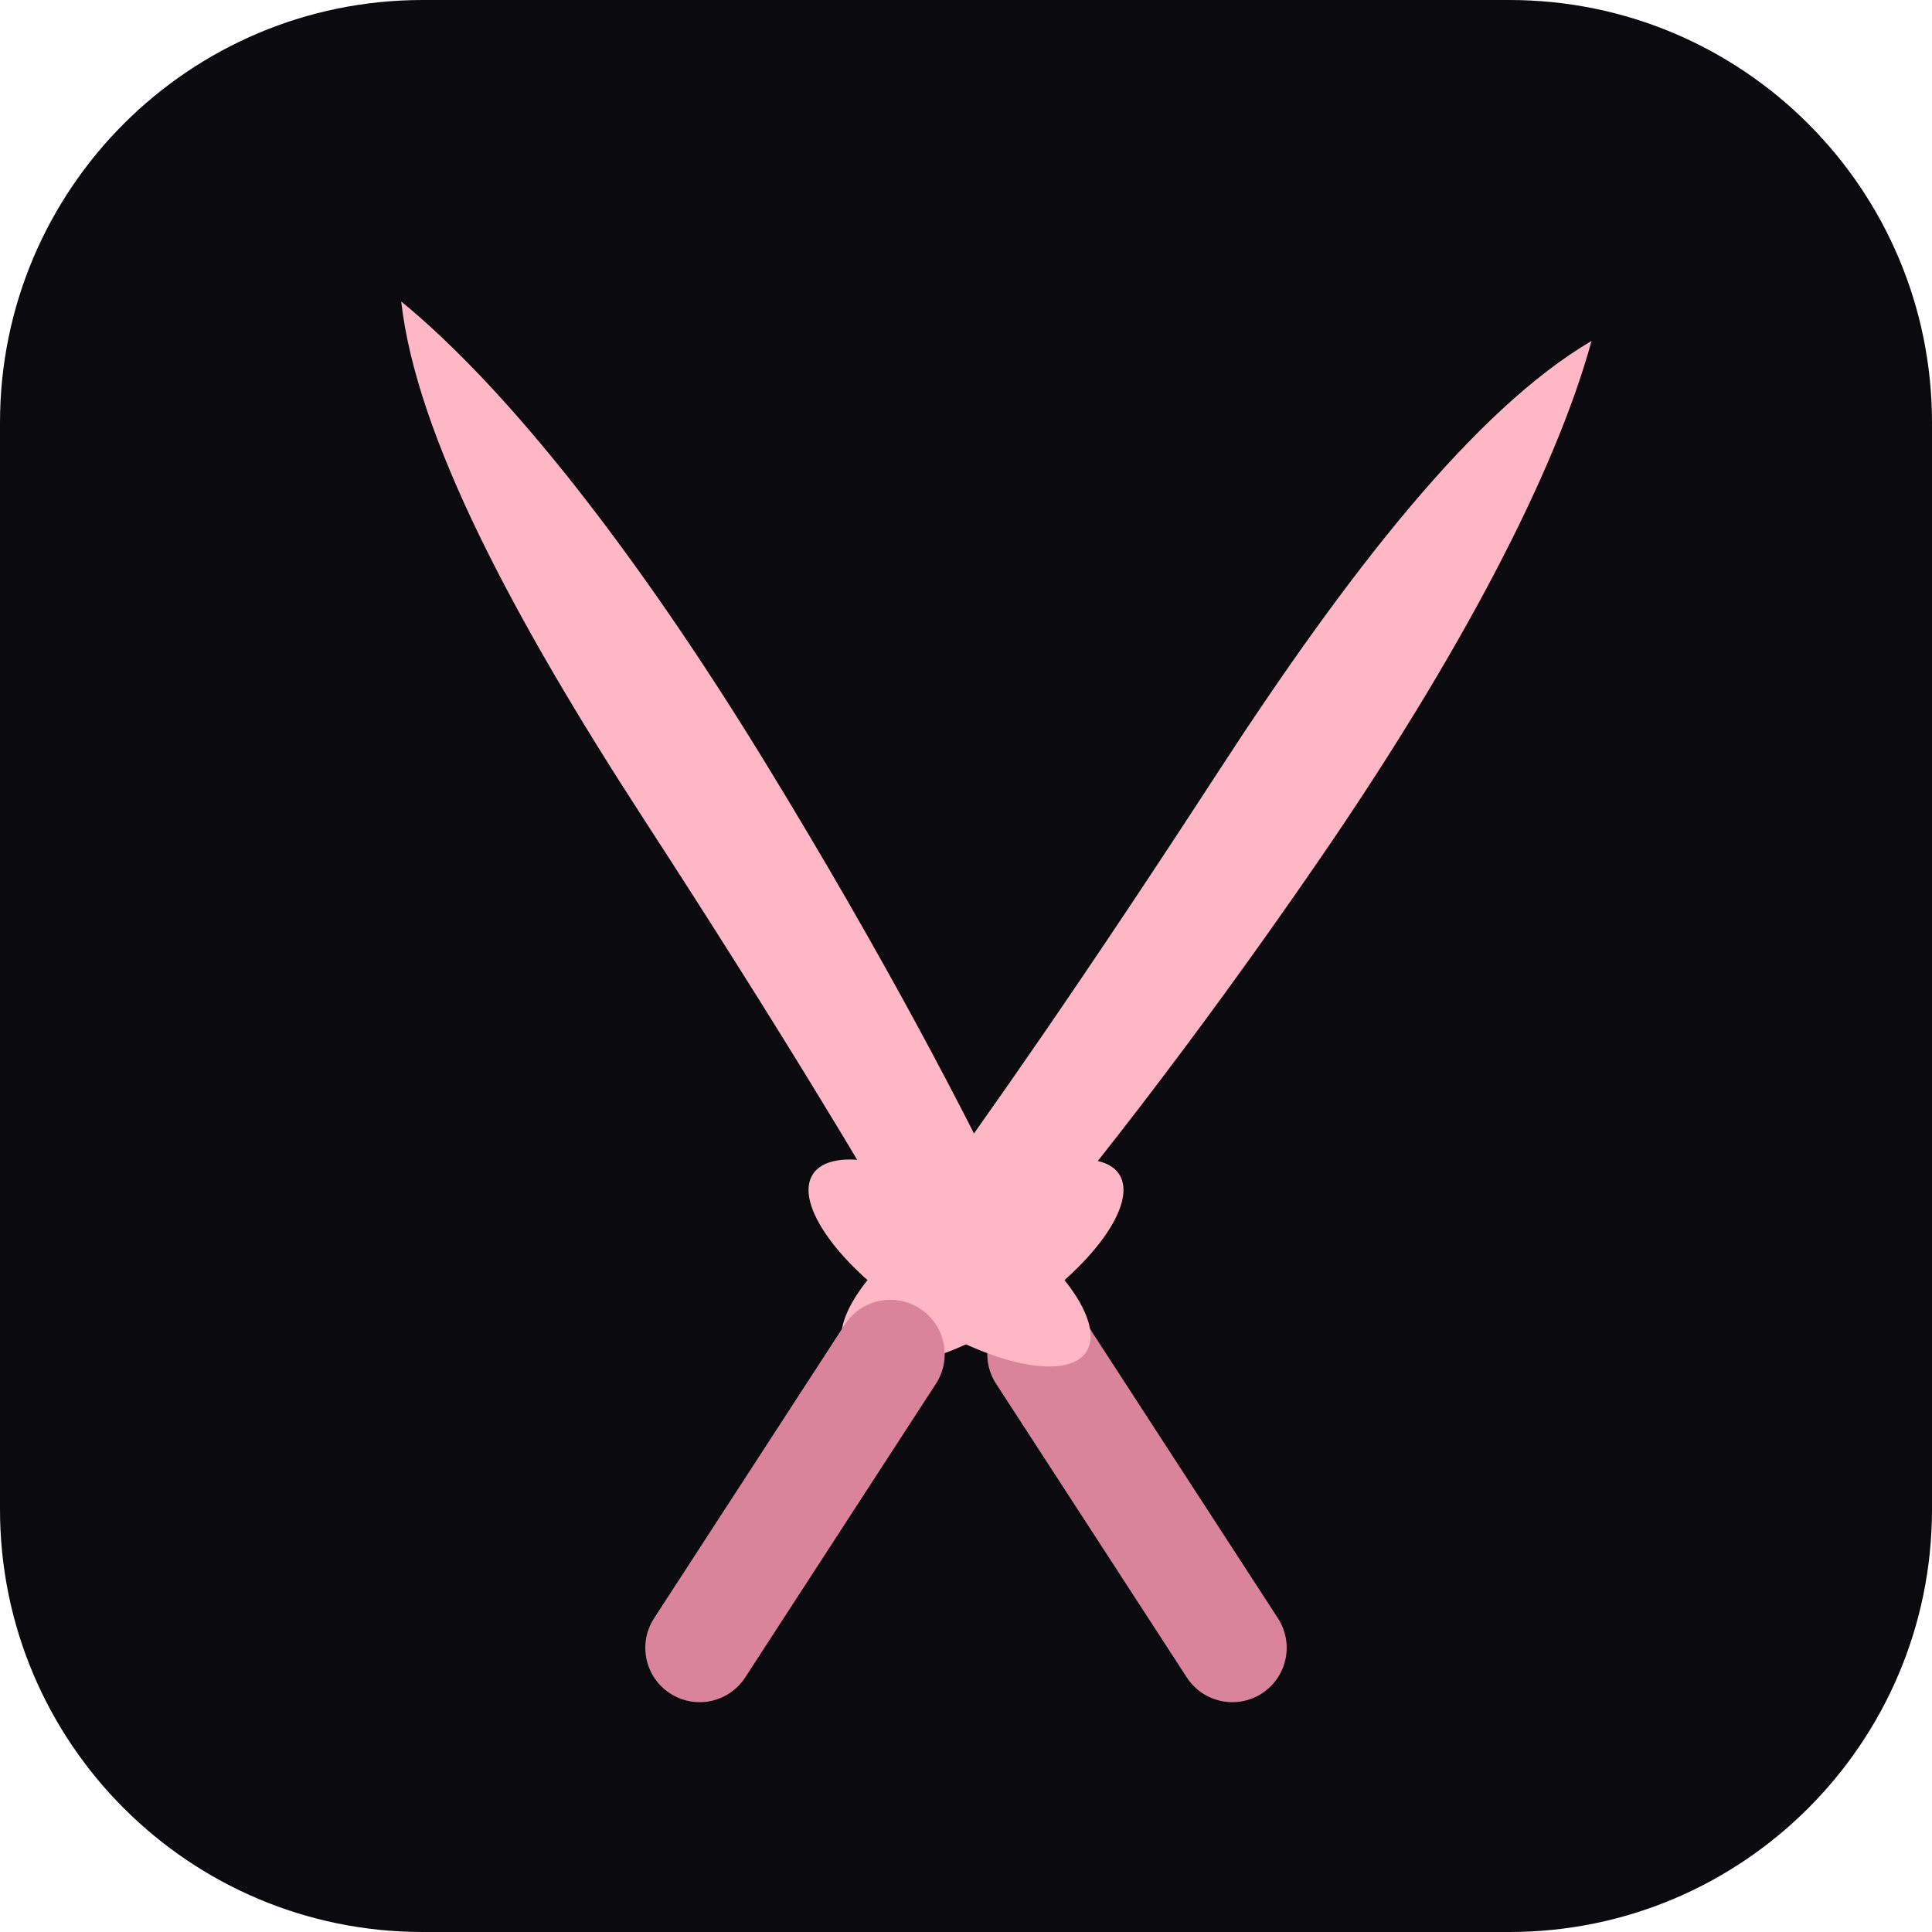
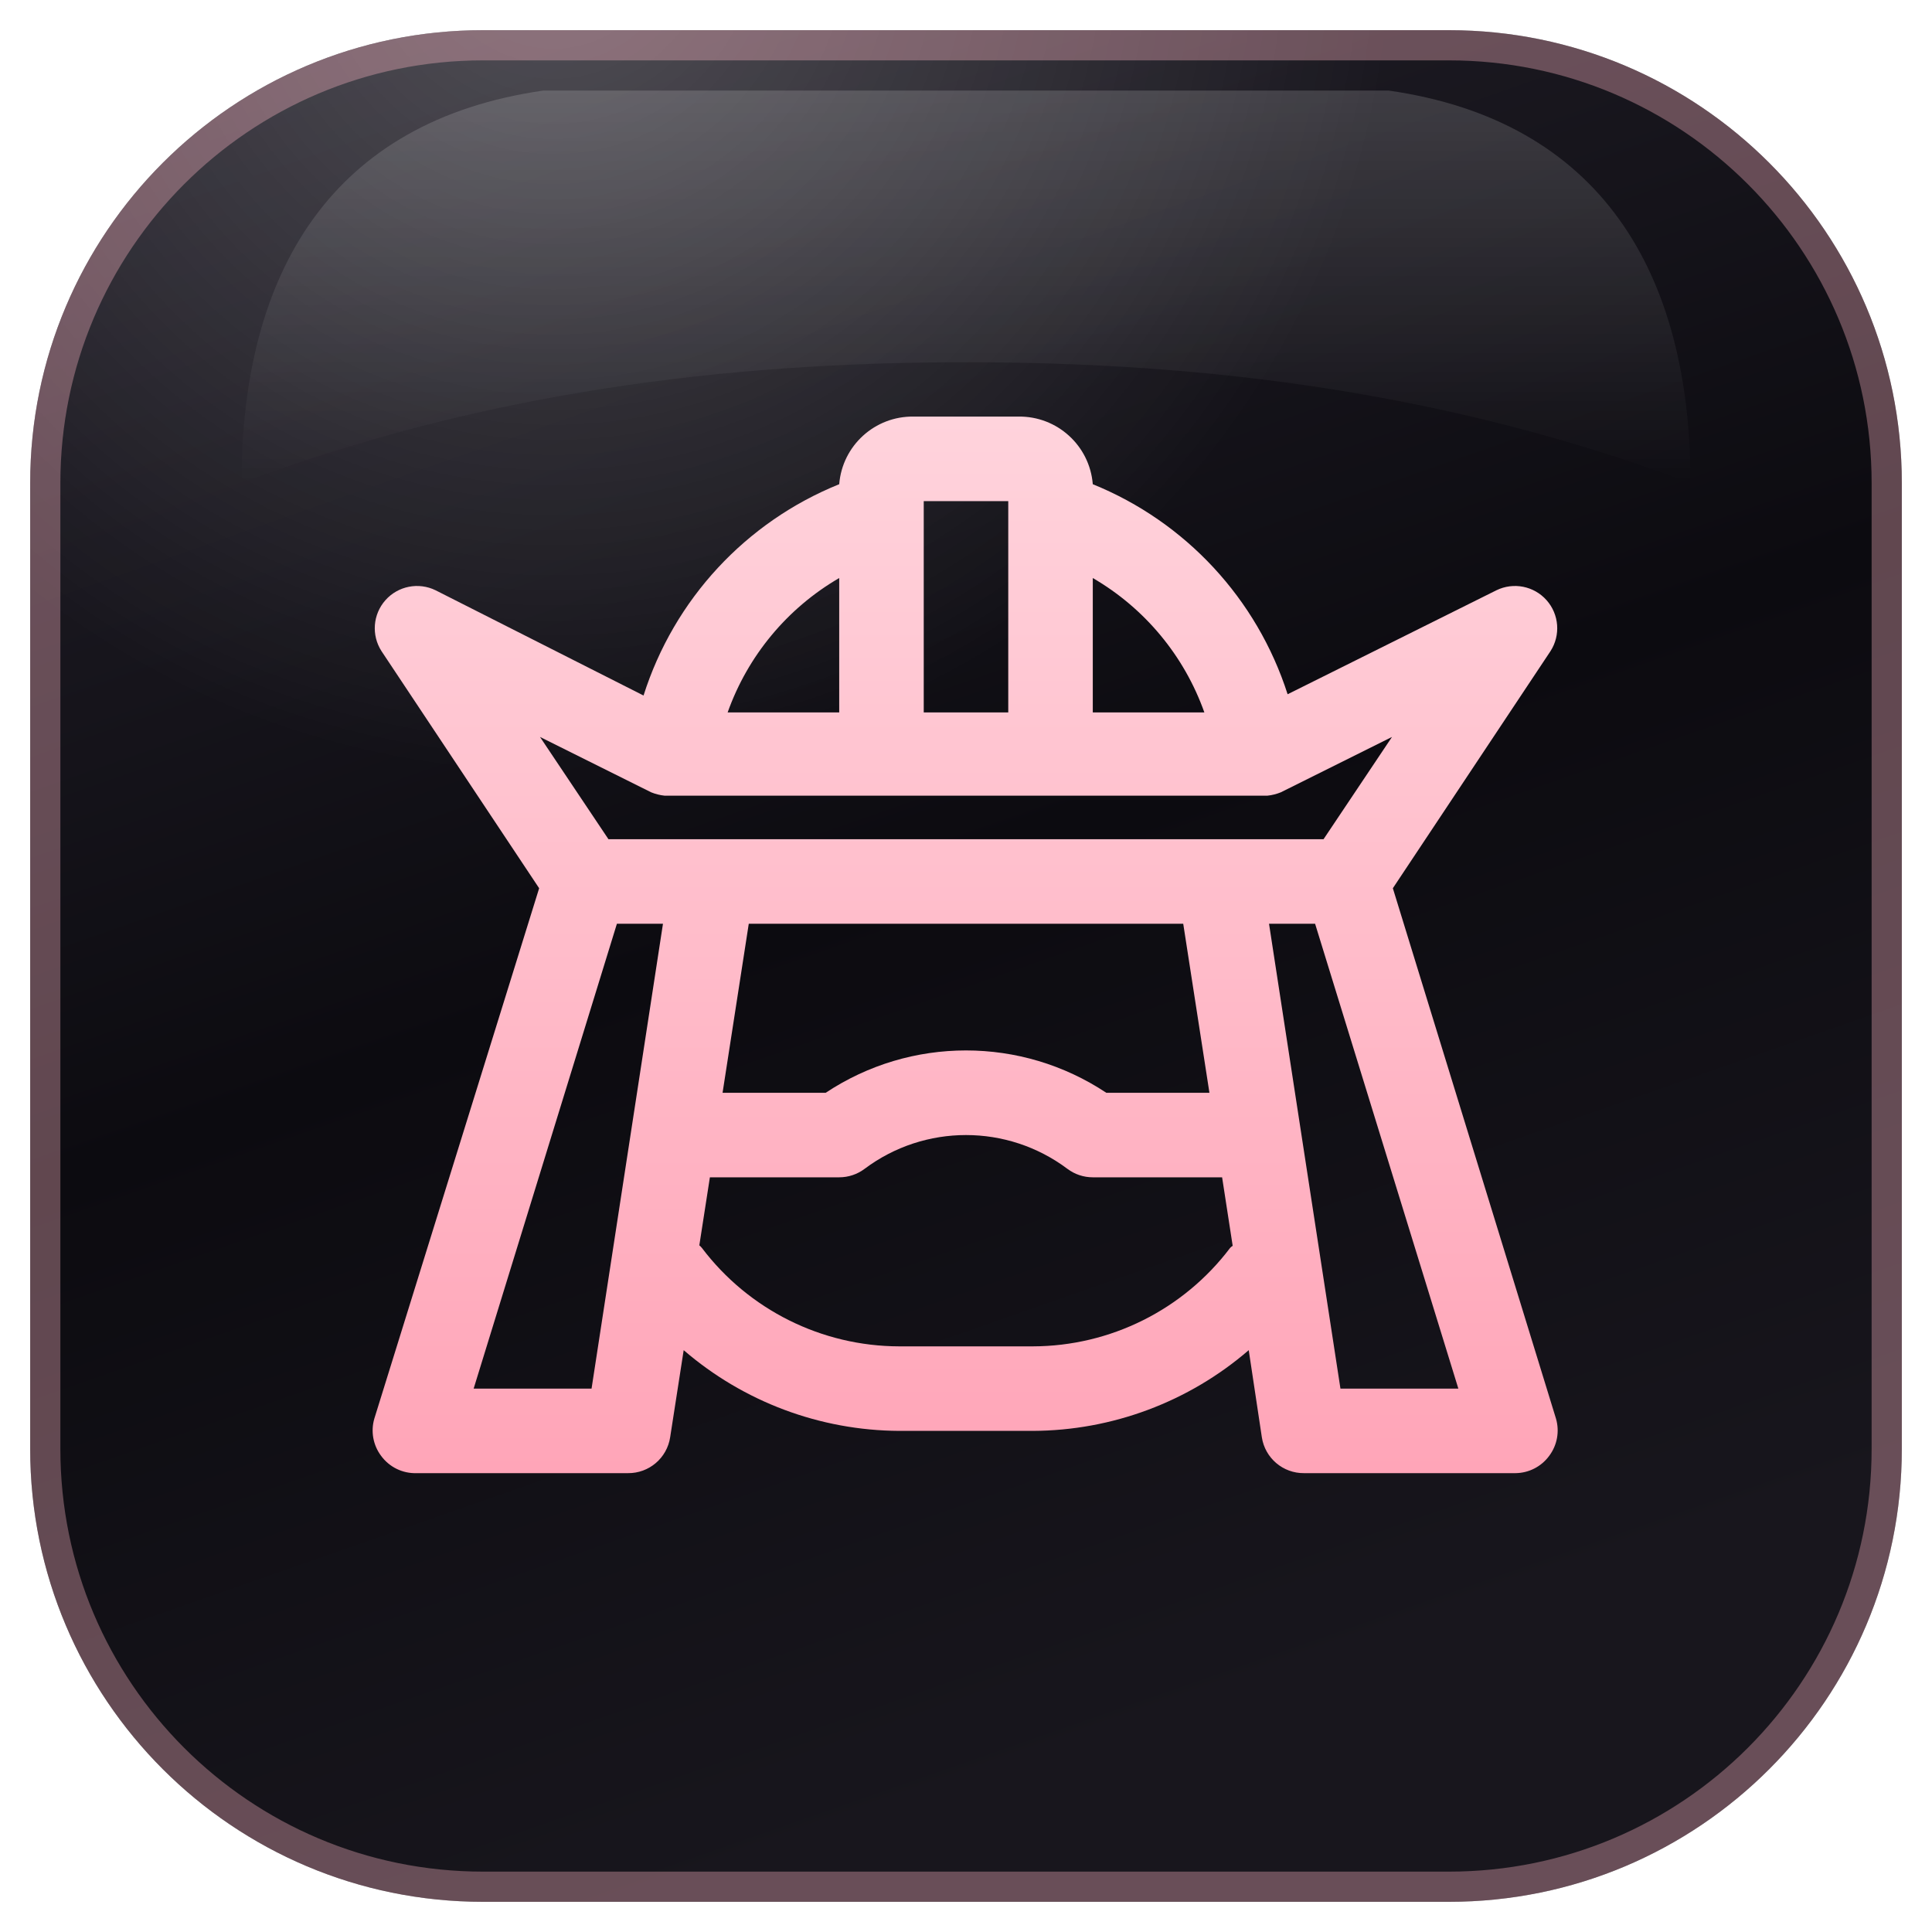
- <svg xmlns="http://www.w3.org/2000/svg" viewBox="0 0 32 32">
-   <rect width="32" height="32" rx="7" fill="#0b0b0f" />
-   <g transform="rotate(-33 16 20.5)">
-     <path d="M16.6 2.4c.7 2.2 1 5.6.9 9.6-.1 3.9-.4 6.9-.6 8.4h-1.8c.1-1.7.2-4.6.2-8.6 0-4 .3-7.4 1.3-9.4z" fill="#ffb7c5" />
-     <ellipse cx="16" cy="21" rx="2.7" ry="1.05" fill="#ffb7c5" />
-     <rect x="15.1" y="21.9" width="1.8" height="7.6" rx=".9" fill="#d9849b" />
-   </g>
-   <g transform="rotate(33 16 20.5)">
-     <path d="M16.6 2.4c.7 2.2 1 5.6.9 9.6-.1 3.9-.4 6.9-.6 8.4h-1.8c.1-1.7.2-4.6.2-8.6 0-4 .3-7.4 1.3-9.4z" fill="#ffb7c5" />
-     <ellipse cx="16" cy="21" rx="2.7" ry="1.05" fill="#ffb7c5" />
-     <rect x="15.1" y="21.9" width="1.8" height="7.6" rx=".9" fill="#d9849b" />
+ <svg xmlns="http://www.w3.org/2000/svg" viewBox="0 0 64 64">
+   <defs>
+     <linearGradient id="body" x1="0" y1="0" x2="0.35" y2="1">
+       <stop offset="0" stop-color="#25222c" />
+       <stop offset="0.55" stop-color="#0c0b10" />
+       <stop offset="1" stop-color="#18161d" />
+     </linearGradient>
+     <radialGradient id="sheen" cx="0.28" cy="-0.05" r="0.75">
+       <stop offset="0" stop-color="#fff" stop-opacity="0.22" />
+       <stop offset="0.6" stop-color="#fff" stop-opacity="0" />
+     </radialGradient>
+     <linearGradient id="gloss" x1="0" y1="0" x2="0" y2="1">
+       <stop offset="0" stop-color="#fff" stop-opacity="0.16" />
+       <stop offset="1" stop-color="#fff" stop-opacity="0" />
+     </linearGradient>
+     <linearGradient id="pink" x1="0" y1="0" x2="0" y2="1">
+       <stop offset="0" stop-color="#ffd3dc" />
+       <stop offset="1" stop-color="#ffa5b8" />
+     </linearGradient>
+   </defs>
+   <rect x="1" y="1" width="62" height="62" rx="15" fill="url(#body)" />
+   <rect x="1" y="1" width="62" height="62" rx="15" fill="url(#sheen)" />
+   <path d="M8 16C8 9 11 4 18 3h28c7 1 10 6 10 13-8-3-16-4-24-4s-16 1-24 4z" fill="url(#gloss)" />
+   <rect x="1.5" y="1.5" width="61" height="61" rx="14.5" fill="none" stroke="#ffb7c5" stroke-opacity="0.35" />
+   <g transform="translate(9.6 9.6) scale(1.4)" fill="url(#pink)">
+     <path d="M26.1,14.16l3.73-5.61a1,1,0,0,0-1.28-1.44L23.61,9.57A8,8,0,0,0,19,4.6,1.74,1.74,0,0,0,17.24,3H14.76A1.74,1.74,0,0,0,13,4.6a8,8,0,0,0-4.63,5L3.45,7.11A1,1,0,0,0,2.17,8.55L5.9,14.16,2,26.71a1,1,0,0,0,.16.88A1,1,0,0,0,3,28H8a1,1,0,0,0,1-.85l.32-2.06A7.87,7.87,0,0,0,14.42,27h3.16a7.87,7.87,0,0,0,5.11-1.91L23,27.15A1,1,0,0,0,24,28h5a1,1,0,0,0,.8-.41,1,1,0,0,0,.16-.88ZM21.64,10H19V6.82A6,6,0,0,1,21.64,10ZM15,5h2v5H15ZM13,6.82V10H10.36A6,6,0,0,1,13,6.82ZM8.55,11.89a1.16,1.16,0,0,0,.32.08l.06,0H23.07l.06,0a1.16,1.16,0,0,0,.32-.08l2.63-1.31L24.46,13H7.54L5.92,10.58ZM21.76,19H19.32a6,6,0,0,0-6.64,0H10.24l.62-4H21.14ZM4.35,26,7.74,15H8.83L7.14,26Zm17.9-3.33A5.87,5.87,0,0,1,17.58,25H14.42a5.87,5.87,0,0,1-4.67-2.33.34.34,0,0,0-.06-.06L9.94,21H13a1,1,0,0,0,.6-.2,4,4,0,0,1,4.8,0,1,1,0,0,0,.6.2h3.06l.25,1.62A.34.34,0,0,0,22.25,22.67ZM24.86,26,23.17,15h1.09l3.39,11Z" />
  </g>
</svg>
